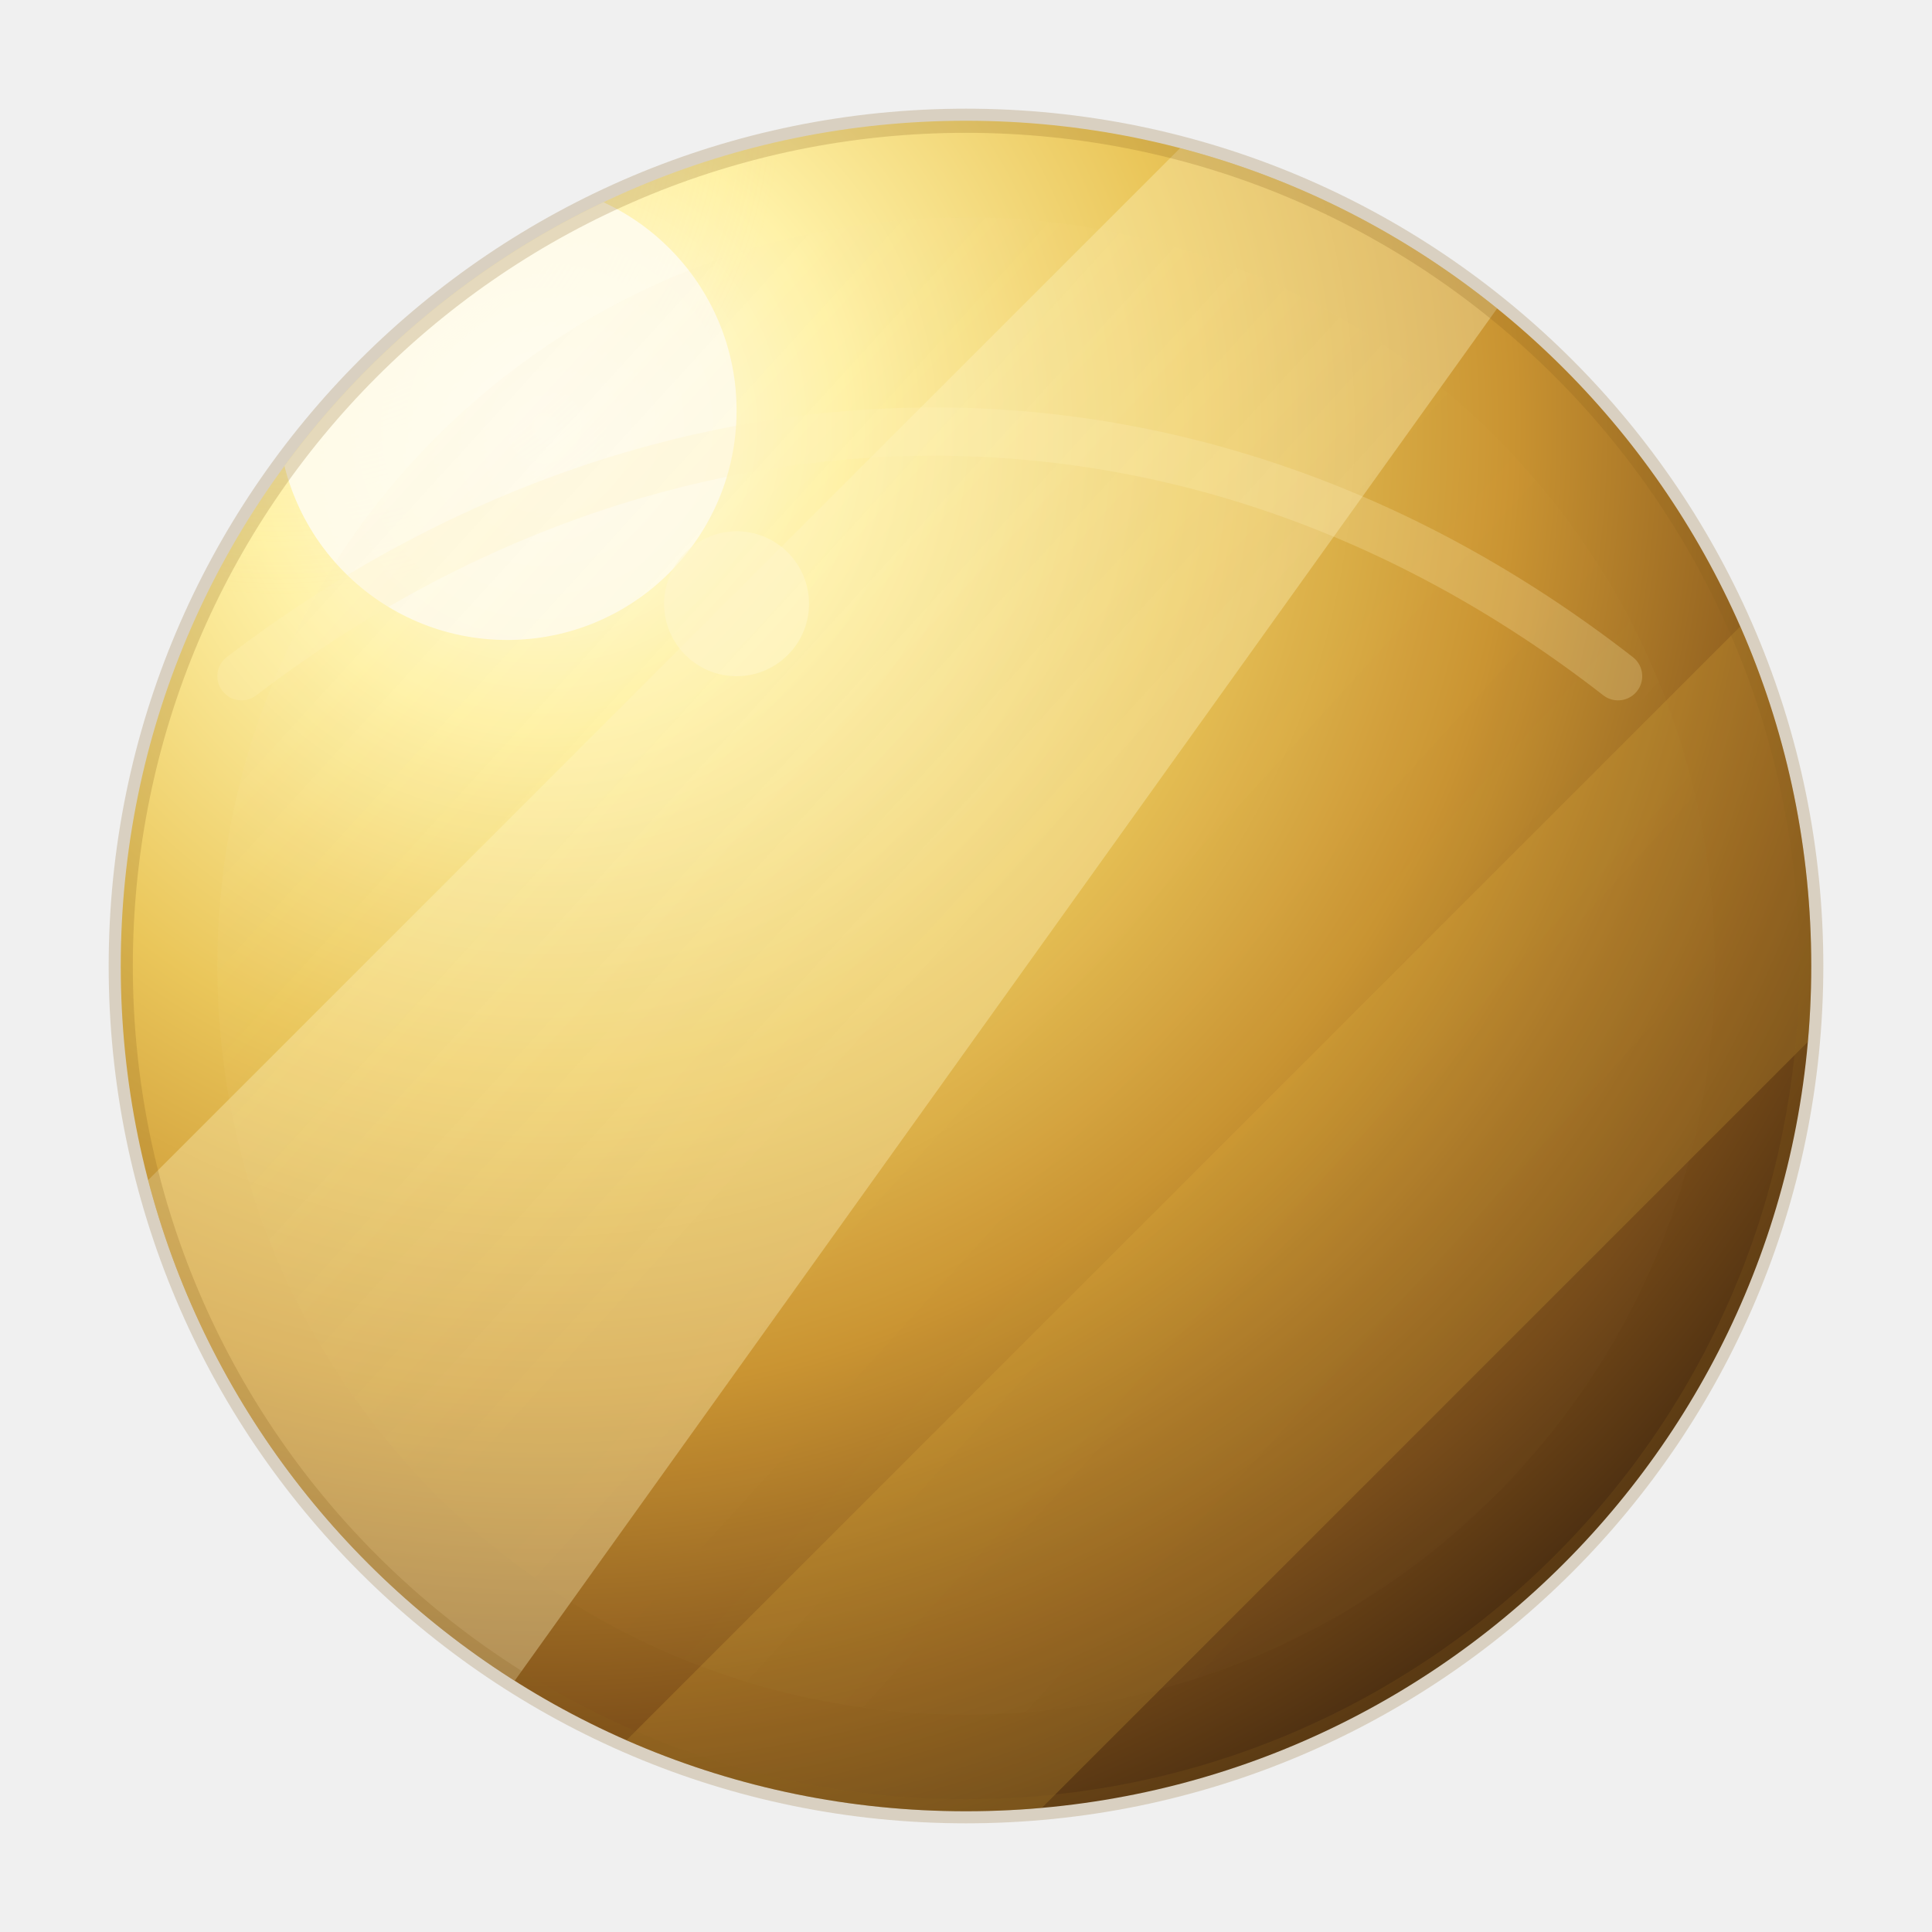
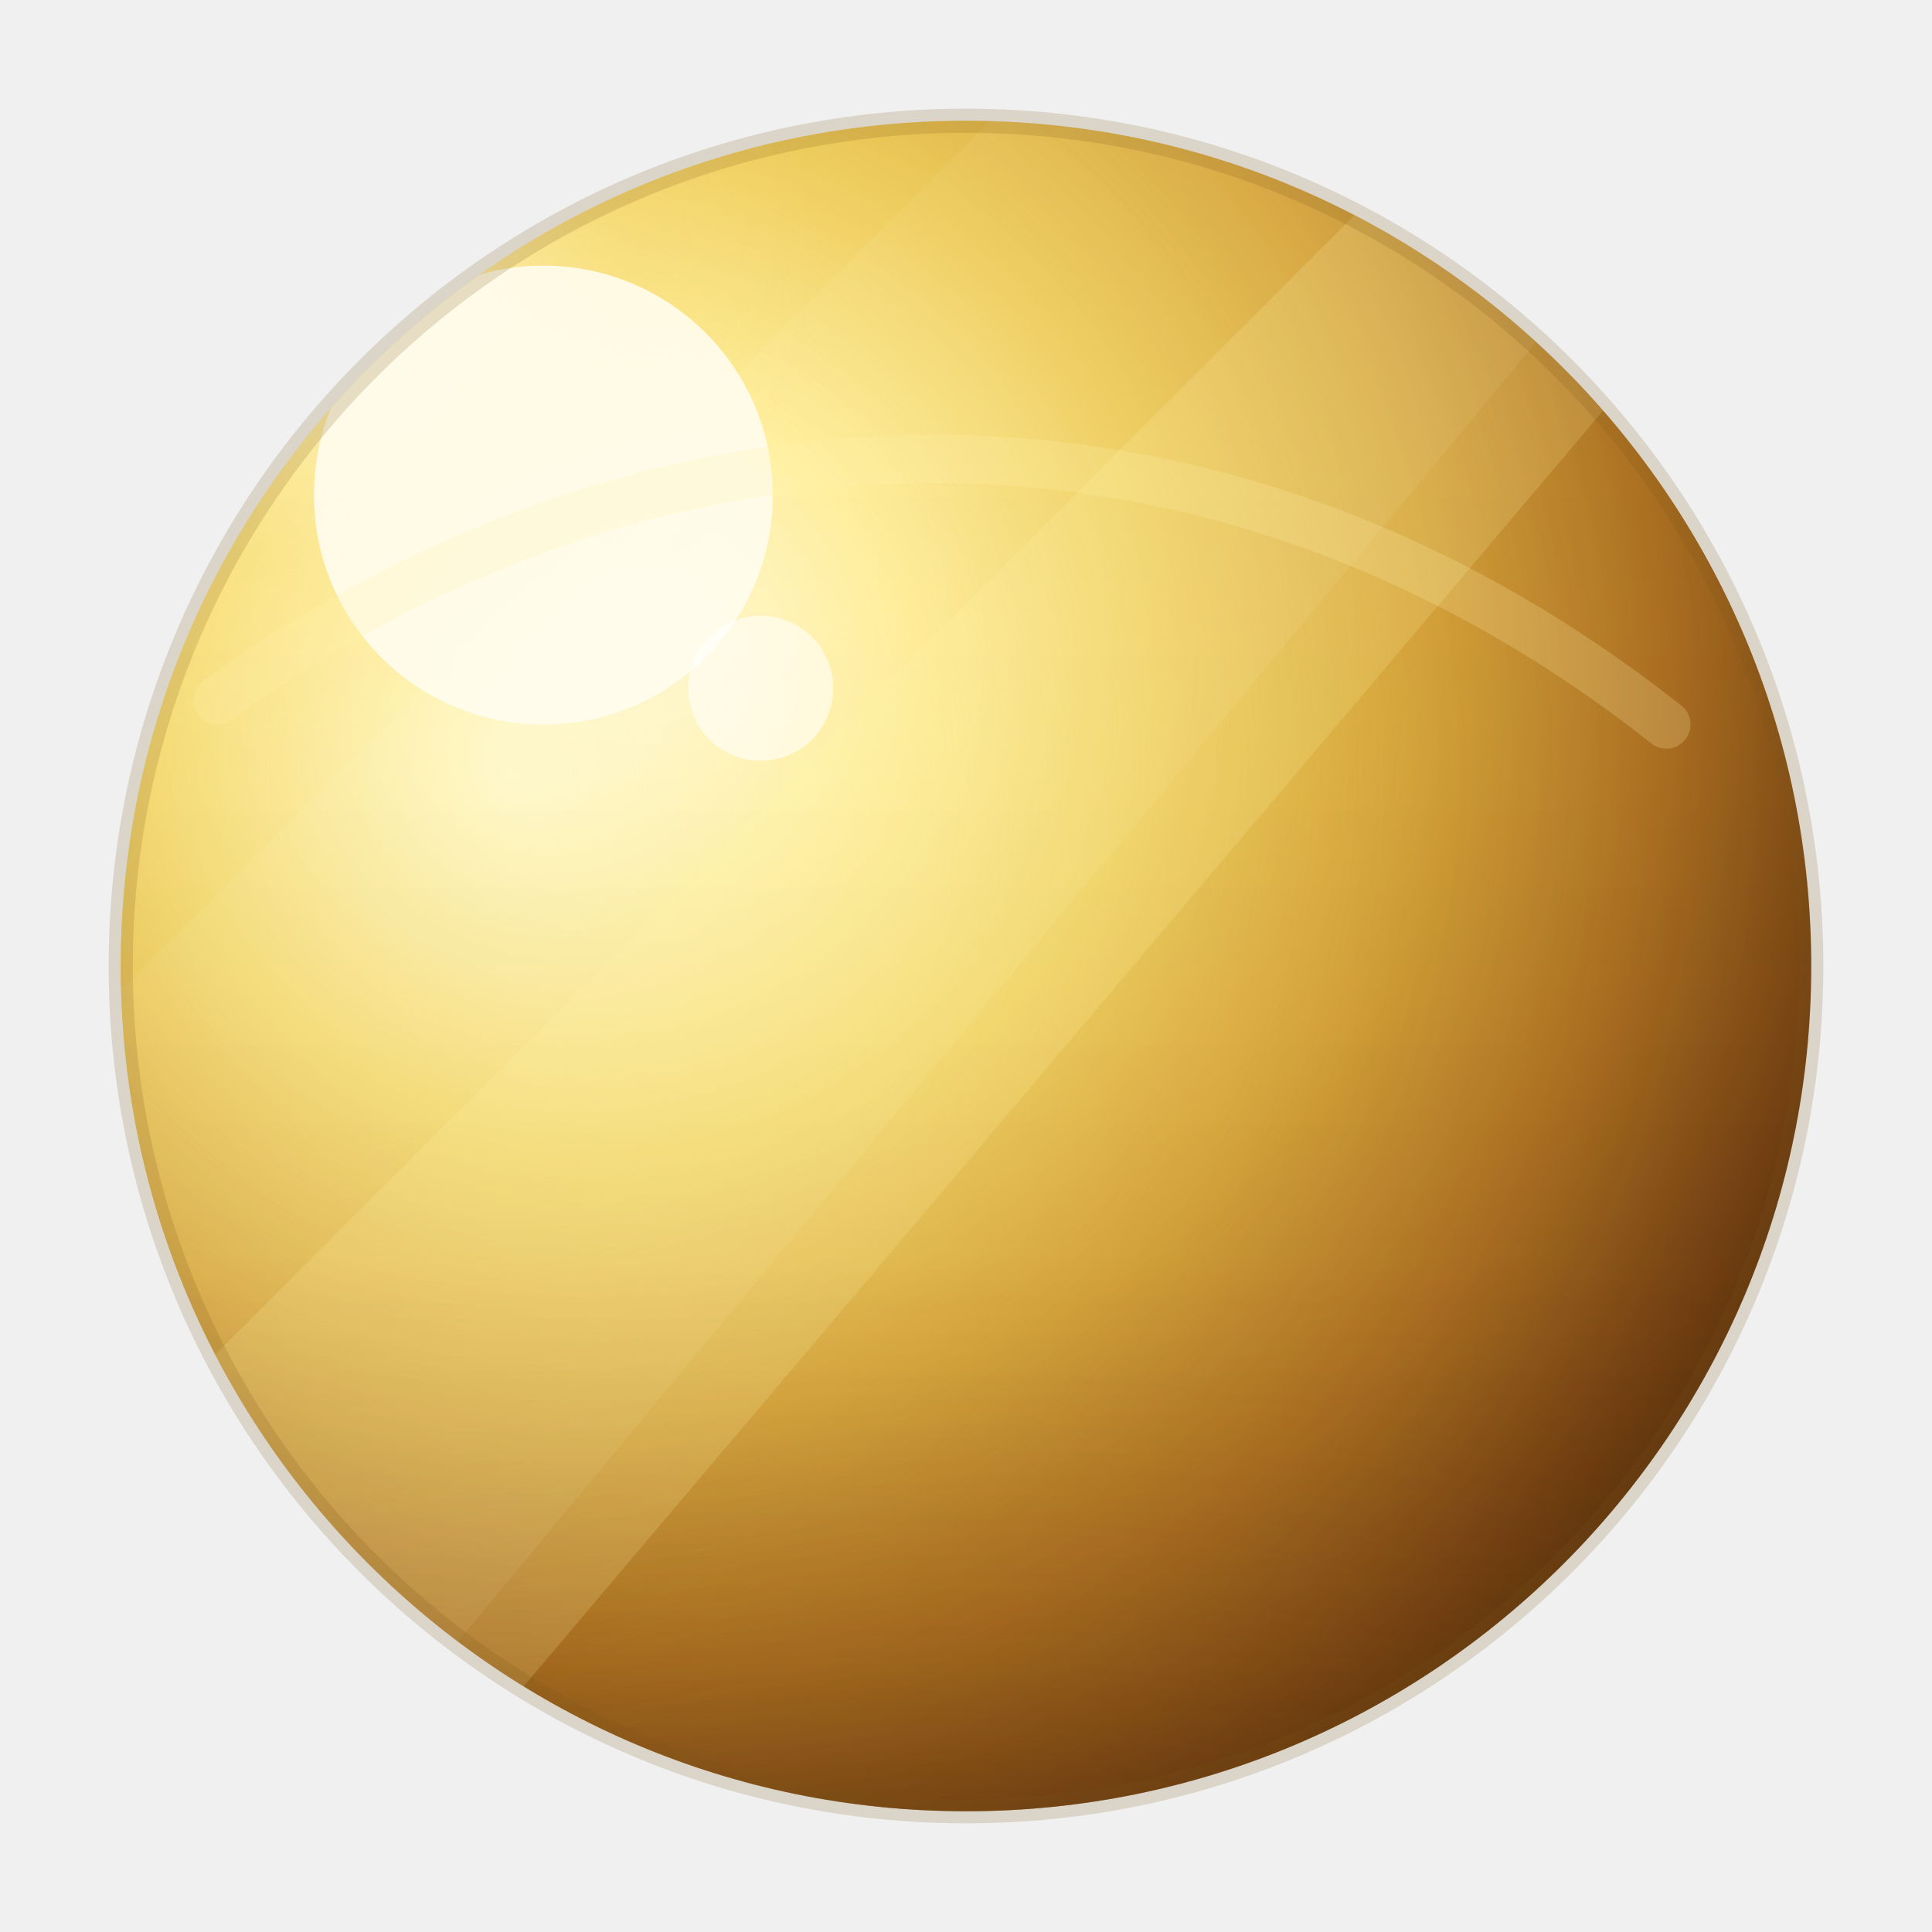
<svg xmlns="http://www.w3.org/2000/svg" viewBox="0 0 160 160">
  <defs>
-     <radialGradient id="base" cx="25%" cy="18%" r="99%">
-       <stop offset="0" stop-color="#fffef2" />
-       <stop offset="0.18" stop-color="#fff2a8" />
-       <stop offset="0.39" stop-color="#eac65a" />
-       <stop offset="0.58" stop-color="#c99331" />
-       <stop offset="0.78" stop-color="#80511a" />
-       <stop offset="1" stop-color="#2b190b" />
+     <radialGradient id="base" cx="31%" cy="31%" r="88%">
+       <stop offset="0" stop-color="#fffef4" />
+       <stop offset="0.16" stop-color="#fff1a1" />
+       <stop offset="0.34" stop-color="#efd05d" />
+       <stop offset="0.52" stop-color="#d4a33a" />
+       <stop offset="0.69" stop-color="#a86c20" />
+       <stop offset="0.84" stop-color="#6d3c10" />
+       <stop offset="1" stop-color="#2a1608" />
    </radialGradient>
-     <radialGradient id="flare" cx="30%" cy="22%" r="44%">
-       <stop offset="0" stop-color="#ffffff" stop-opacity=".94" />
-       <stop offset=".26" stop-color="#fff8cf" stop-opacity=".52" />
-       <stop offset=".62" stop-color="#ffe68b" stop-opacity=".16" />
-       <stop offset="1" stop-color="#ffe68b" stop-opacity="0" />
+     <radialGradient id="leftGlow" cx="24%" cy="39%" r="72%">
+       <stop offset="0" stop-color="#fff9d5" stop-opacity=".72" />
+       <stop offset=".34" stop-color="#ffe98e" stop-opacity=".34" />
+       <stop offset=".72" stop-color="#dba33b" stop-opacity=".08" />
+       <stop offset="1" stop-color="#dba33b" stop-opacity="0" />
    </radialGradient>
-     <linearGradient id="glass" x1="12" y1="18" x2="148" y2="142" gradientUnits="userSpaceOnUse">
-       <stop offset="0" stop-color="#fffbea" stop-opacity=".58" />
-       <stop offset=".48" stop-color="#f4cf63" stop-opacity=".16" />
-       <stop offset="1" stop-color="#5f3912" stop-opacity=".38" />
+     <radialGradient id="flare" cx="31%" cy="30%" r="42%">
+       <stop offset="0" stop-color="#ffffff" stop-opacity=".95" />
+       <stop offset=".24" stop-color="#fffce7" stop-opacity=".56" />
+       <stop offset=".62" stop-color="#ffe88d" stop-opacity=".16" />
+       <stop offset="1" stop-color="#ffe88d" stop-opacity="0" />
+     </radialGradient>
+     <linearGradient id="bottomShade" x1="80" y1="38" x2="80" y2="170" gradientUnits="userSpaceOnUse">
+       <stop offset="0" stop-color="#4b260a" stop-opacity="0" />
+       <stop offset=".5" stop-color="#70400f" stop-opacity=".04" />
+       <stop offset=".74" stop-color="#74410f" stop-opacity=".24" />
+       <stop offset="1" stop-color="#281307" stop-opacity=".72" />
    </linearGradient>
+     <radialGradient id="bottomBrown" cx="50%" cy="104%" r="76%">
+       <stop offset="0" stop-color="#281307" stop-opacity=".82" />
+       <stop offset=".34" stop-color="#70400f" stop-opacity=".44" />
+       <stop offset=".66" stop-color="#a66b1e" stop-opacity=".12" />
+       <stop offset="1" stop-color="#a66b1e" stop-opacity="0" />
+     </radialGradient>
    <clipPath id="clip">
      <circle cx="80" cy="80" r="70" />
    </clipPath>
  </defs>
  <circle cx="80" cy="80" r="70" fill="url(#base)" />
  <g clip-path="url(#clip)">
-     <path d="M-8 118 118 -8h30L22 168H-8z" fill="#fff7c8" opacity=".34" />
-     <path d="M28 168 168 28v40L68 168z" fill="#e6b33d" opacity=".2" />
-     <path d="M92 168 168 92v76z" fill="#4a2b10" opacity=".36" />
-     <circle cx="42" cy="34" r="48" fill="url(#flare)" />
-     <circle cx="42" cy="34" r="19" fill="#fffdf2" opacity=".84" />
-     <circle cx="61" cy="50" r="6" fill="#fff8d0" opacity=".54" />
-     <path d="M20 56c34-26 78-28 114 0" fill="none" stroke="#fff4bd" stroke-opacity=".24" stroke-width="4" stroke-linecap="round" />
-     <circle cx="80" cy="80" r="62" fill="url(#glass)" opacity=".18" />
+     <circle cx="80" cy="80" r="72" fill="url(#leftGlow)" />
+     <ellipse cx="80" cy="139" rx="82" ry="58" fill="url(#bottomBrown)" />
+     <circle cx="80" cy="80" r="72" fill="url(#bottomShade)" opacity=".62" />
+     <path d="M92 172 172 92v80z" fill="#4a260c" opacity=".14" />
+     <path d="M-10 140 140 -10h30L16 172H-10z" fill="#fff2a8" opacity=".18" />
+     <path d="M-16 108 108 -16h56L8 172H-16z" fill="#fffbe2" opacity=".07" />
+     <circle cx="45" cy="41" r="50" fill="url(#flare)" />
+     <circle cx="45" cy="41" r="19" fill="#fffdf0" opacity=".88" />
+     <circle cx="63" cy="57" r="6" fill="#ffffff" opacity=".58" />
+     <path d="M18 58c36-26 82-28 120 2" fill="none" stroke="#fff0ad" stroke-opacity=".22" stroke-width="4" stroke-linecap="round" />
  </g>
-   <circle cx="80" cy="80" r="70" fill="none" stroke="#8a601f" stroke-opacity=".22" stroke-width="2" />
+   <circle cx="80" cy="80" r="70" fill="none" stroke="#7b5318" stroke-opacity=".18" stroke-width="2" />
</svg>
